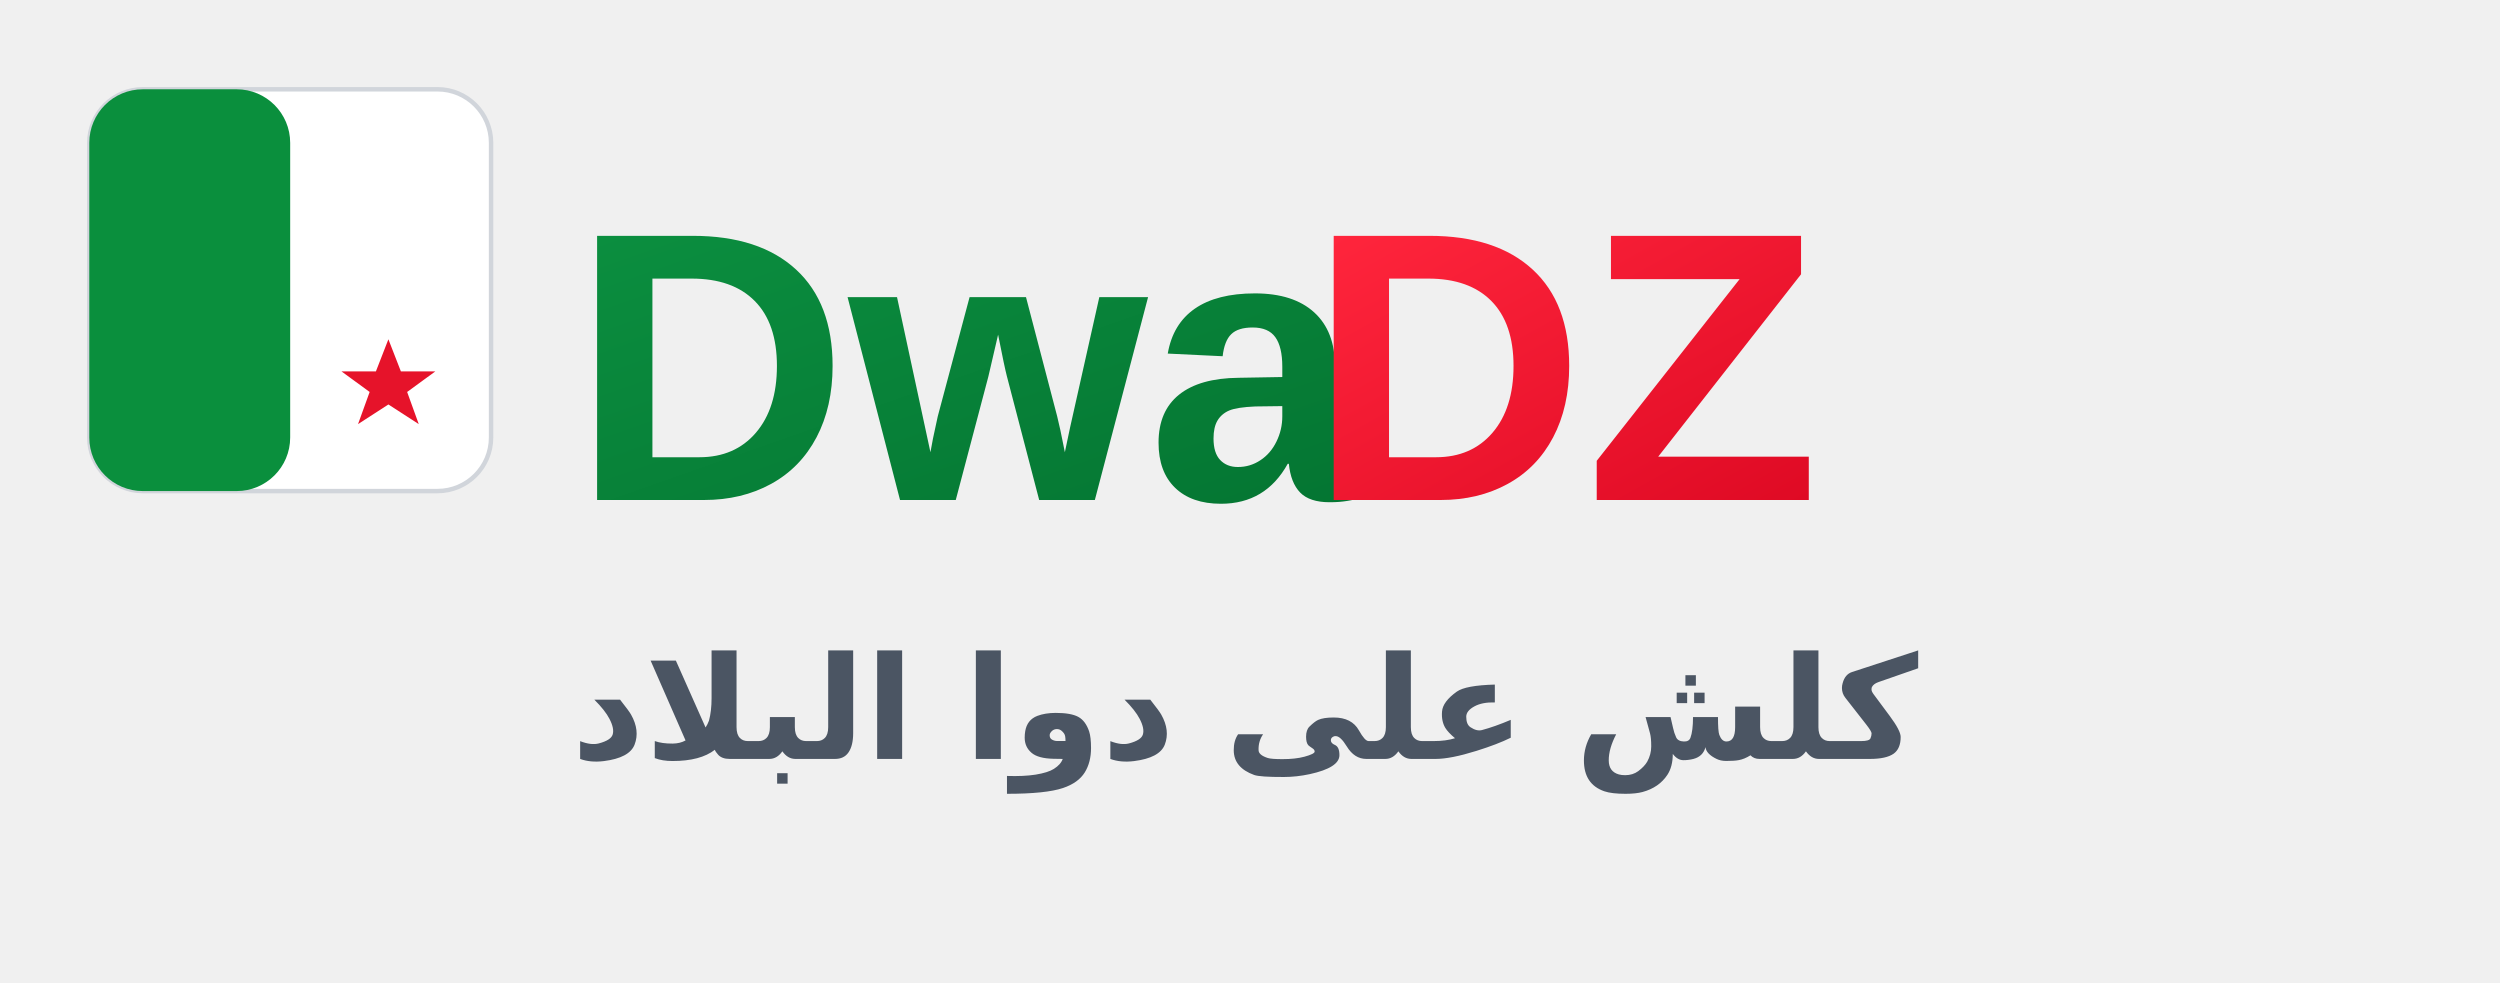
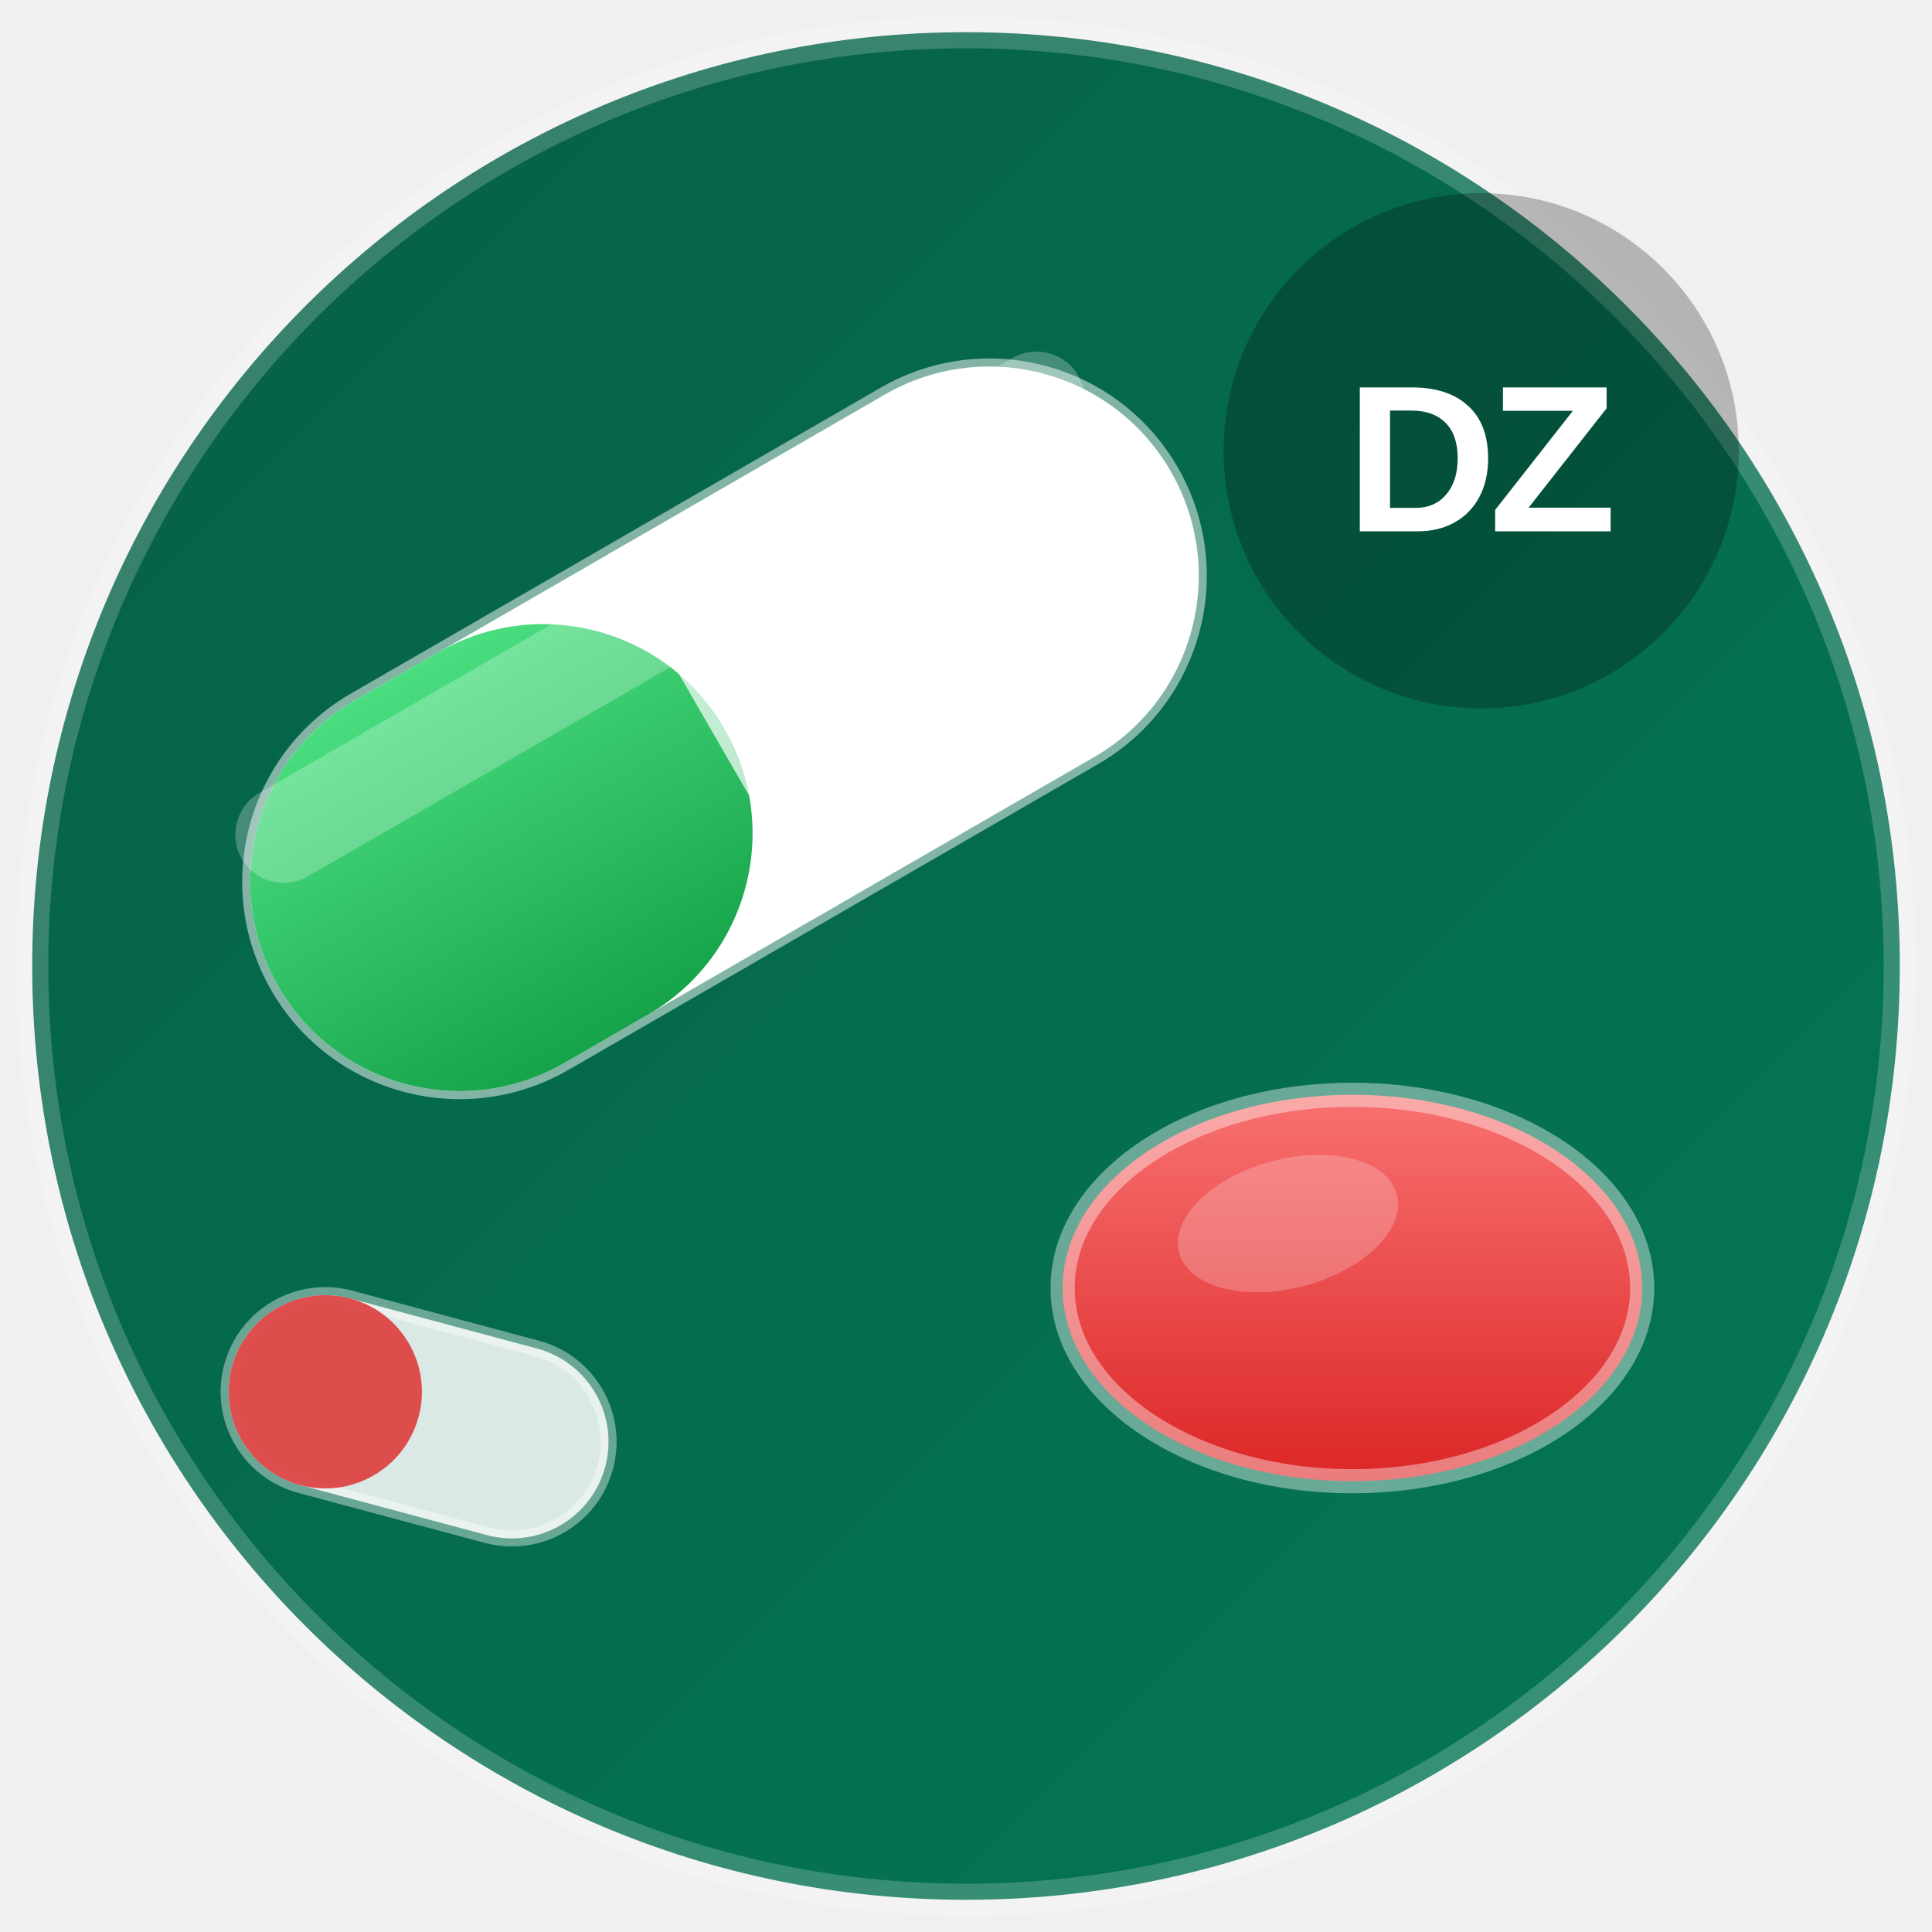
- <svg xmlns="http://www.w3.org/2000/svg" viewBox="0 0 560 220" role="img" aria-label="DwaDZ logo">
+ <svg xmlns="http://www.w3.org/2000/svg" viewBox="0 0 120 120" role="img" aria-label="DwaDZ logo">
  <defs>
-     <linearGradient id="gGreen" x1="0" y1="0" x2="1" y2="1">
-       <stop offset="0%" stop-color="#0b8e3f" />
-       <stop offset="100%" stop-color="#047532" />
+     <linearGradient id="bgGrad" x1="0" y1="0" x2="1" y2="1">
+       <stop offset="0%" stop-color="#065f46" />
+       <stop offset="100%" stop-color="#047857" />
    </linearGradient>
-     <linearGradient id="gRed" x1="0" y1="0" x2="1" y2="1">
-       <stop offset="0%" stop-color="#ff253c" />
-       <stop offset="100%" stop-color="#df0a24" />
+     <linearGradient id="pillGreenGrad" x1="0" y1="0" x2="0" y2="1">
+       <stop offset="0%" stop-color="#4ade80" />
+       <stop offset="100%" stop-color="#16a34a" />
    </linearGradient>
+     <linearGradient id="redGrad" x1="0" y1="0" x2="0" y2="1">
+       <stop offset="0%" stop-color="#f87171" />
+       <stop offset="100%" stop-color="#dc2626" />
+     </linearGradient>
+     <clipPath id="capsuleClip">
+       <rect x="14" y="32" width="64" height="26" rx="13" />
+     </clipPath>
  </defs>
-   <rect width="560" height="220" fill="none" />
-   <g transform="translate(20 20)">
-     <rect x="0" y="0" width="90" height="90" rx="12" fill="#fff" stroke="#d1d5db" />
-     <rect x="0" y="0" width="45" height="90" rx="12" fill="#0a8f3d" />
-     <path d="M58 45a18 18 0 1 0 0 36a15 15 0 1 1 0-36Z" fill="#e6132a" />
-     <polygon points="67,56 69.8,63.2 77.5,63.2 71.2,67.8 73.8,75 67,70.6 60.2,75 62.8,67.8 56.5,63.2 64.2,63.2" fill="#e6132a" />
+   <circle cx="60" cy="60" r="58" fill="url(#bgGrad)" />
+   <circle cx="60" cy="60" r="58" fill="none" stroke="rgba(255,255,255,0.2)" stroke-width="2" />
+   <g transform="rotate(-30,46,47)">
+     <rect x="14" y="32" width="64" height="26" rx="13" fill="white" stroke="rgba(255,255,255,0.5)" stroke-width="1" />
+     <rect x="14" y="32" width="32" height="26" rx="13" fill="url(#pillGreenGrad)" clip-path="url(#capsuleClip)" />
+     <line x1="46" y1="32" x2="46" y2="58" stroke="rgba(255,255,255,0.7)" stroke-width="1.5" />
+     <rect x="16" y="34" width="60" height="6" rx="3" fill="rgba(255,255,255,0.25)" />
  </g>
-   <g transform="translate(128 112)">
-     <text x="0" y="0" font-size="86" font-weight="900" font-family="Arial, Helvetica, sans-serif" fill="url(#gGreen)">Dwa</text>
-     <text x="165" y="0" font-size="86" font-weight="900" font-family="Arial, Helvetica, sans-serif" fill="url(#gRed)">DZ</text>
+   <ellipse cx="84" cy="80" rx="18" ry="12" fill="url(#redGrad)" stroke="rgba(255,255,255,0.4)" stroke-width="1.5" />
+   <ellipse cx="80" cy="76" rx="7" ry="4" fill="rgba(255,255,255,0.22)" transform="rotate(-15,80,76)" />
+   <g transform="rotate(15,26,88)">
+     <rect x="14" y="82" width="24" height="12" rx="6" fill="rgba(255,255,255,0.85)" stroke="rgba(255,255,255,0.4)" stroke-width="1" />
+     <rect x="14" y="82" width="12" height="12" rx="6" fill="rgba(220,38,38,0.8)" />
  </g>
-   <text x="128" y="170" font-size="32" font-weight="700" font-family="Arial, Helvetica, sans-serif" fill="#4b5563">كلش على دوا البلاد</text>
+   <circle cx="92" cy="28" r="16" fill="rgba(0,0,0,0.25)" />
+   <text x="92" y="33" fill="white" font-size="13" font-weight="900" text-anchor="middle" font-family="'DM Sans',Arial,sans-serif" letter-spacing="-0.5">DZ</text>
</svg>
